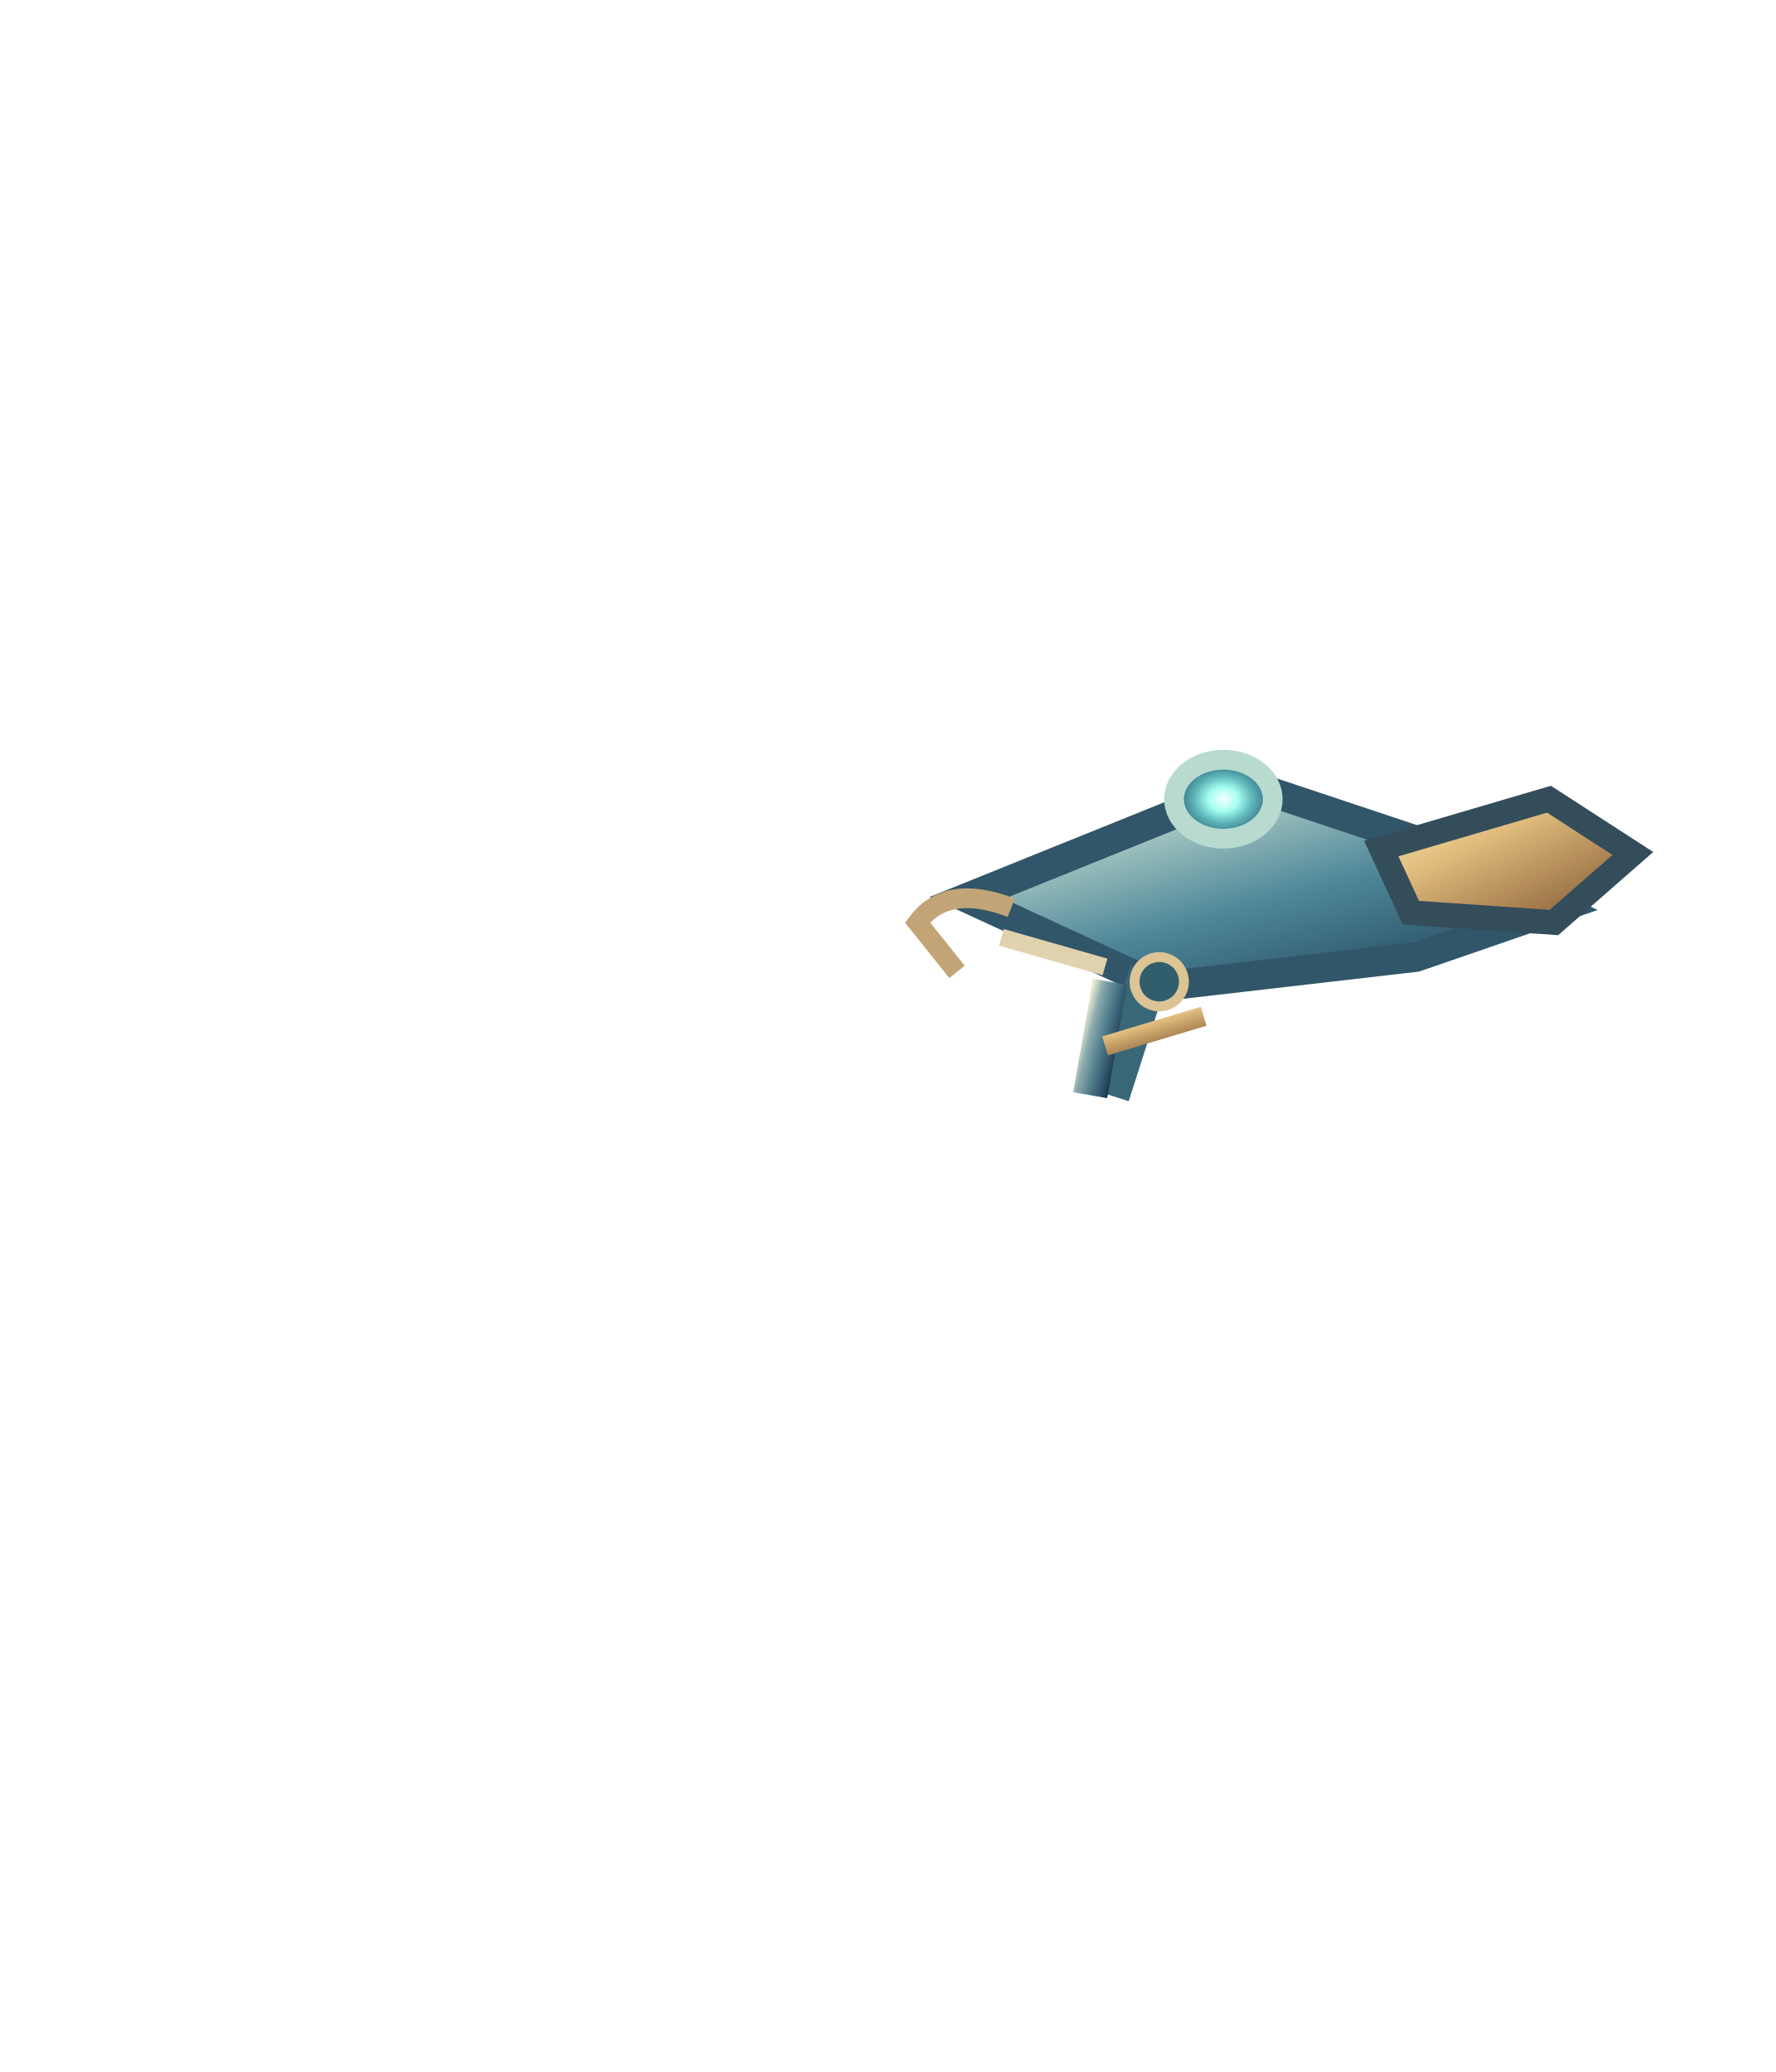
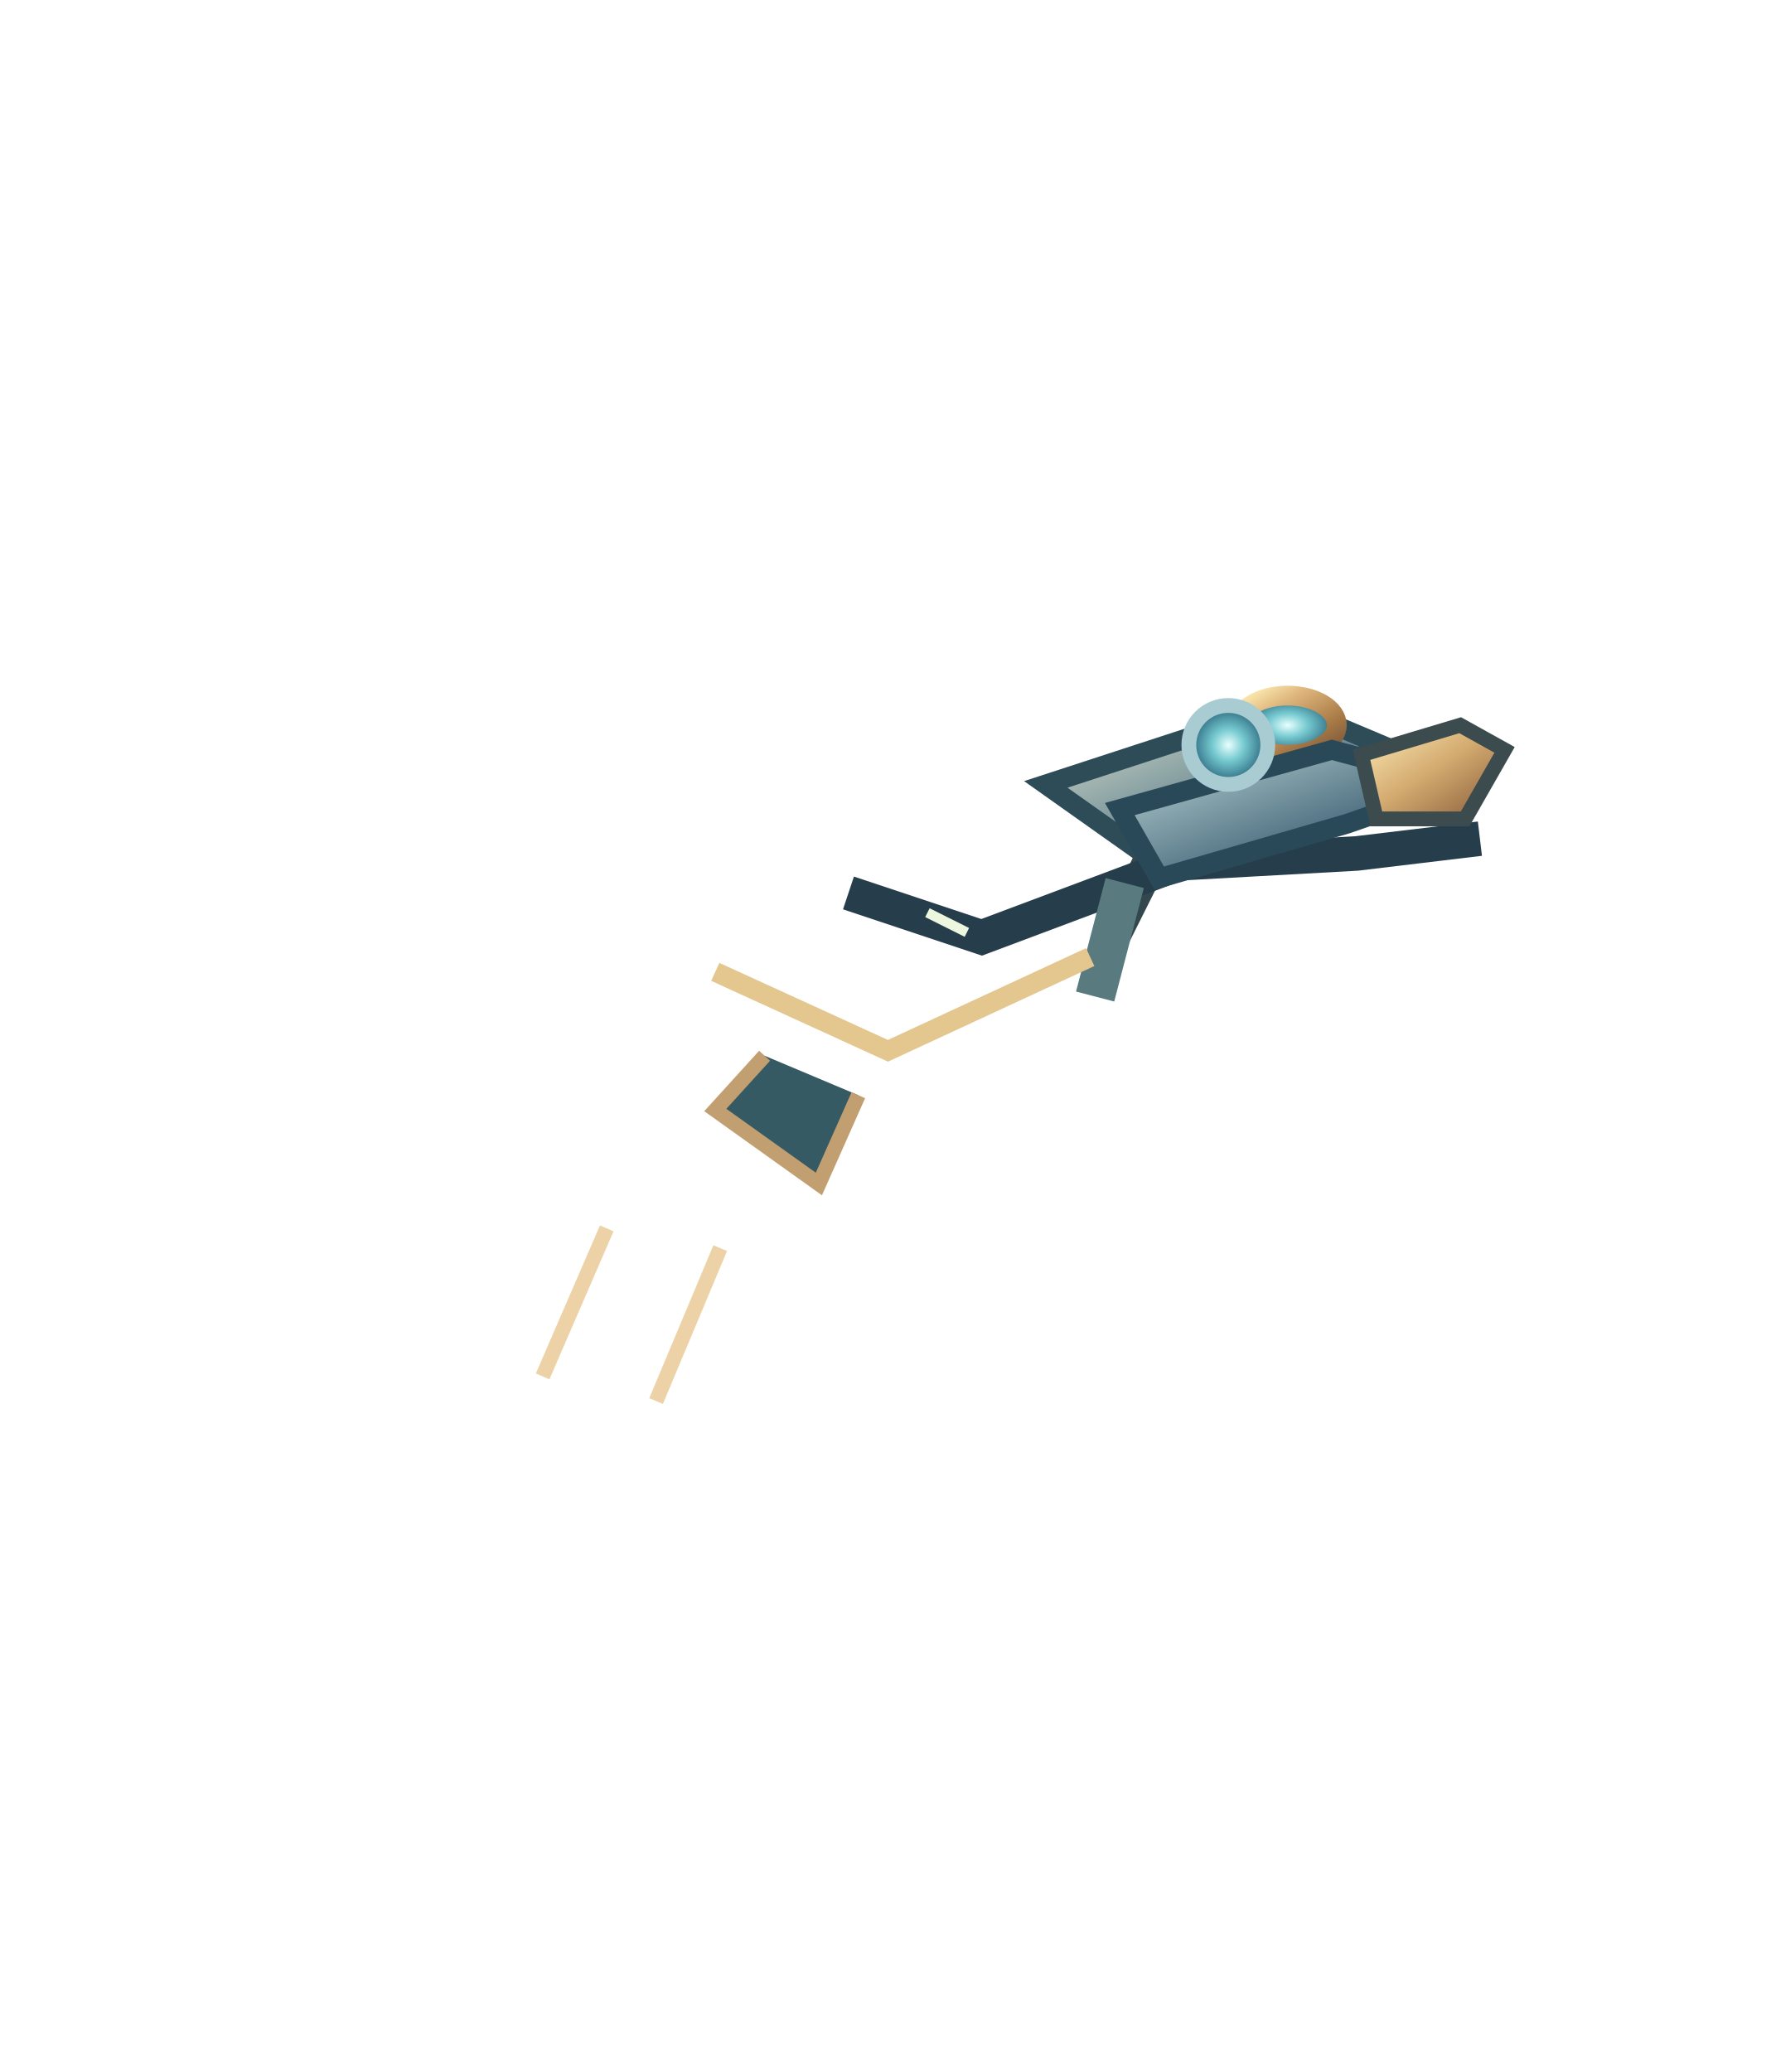
- <svg xmlns="http://www.w3.org/2000/svg" width="360" height="420" viewBox="0 0 360 420" role="img" aria-label="T07 único rifle instalado T de torre 1">
+ <svg xmlns="http://www.w3.org/2000/svg" width="360" height="420" viewBox="0 0 360 420" role="img" aria-label="Francotirador I — Vigía Recluta">
  <defs>
-     <linearGradient id="mStone" x1="0" y1="0" x2=".95" y2="1">
-       <stop stop-color="#fff2cb" />
-       <stop offset=".22" stop-color="#d4c9a6" />
-       <stop offset=".64" stop-color="#899b93" />
-       <stop offset="1" stop-color="#526d74" />
+     <linearGradient id="stone" x1=".1" x2=".9" y1=".1" y2=".85">
+       <stop stop-color="#f0e6d0" />
+       <stop offset=".24" stop-color="#bdbbb0" />
+       <stop offset=".7" stop-color="#6c8087" />
+       <stop offset="1" stop-color="#385563" />
    </linearGradient>
-     <linearGradient id="sideStone" x1="0" y1="0" x2=".92" y2="1">
-       <stop stop-color="#9fa89d" />
-       <stop offset=".55" stop-color="#627c7f" />
-       <stop offset="1" stop-color="#284d60" />
+     <linearGradient id="stoneDark" x1="0" x2="1" y1="0" y2="1">
+       <stop stop-color="#77878a" />
+       <stop offset=".65" stop-color="#455c67" />
+       <stop offset="1" stop-color="#263a4b" />
    </linearGradient>
-     <linearGradient id="iron" x1=".2" y1="0" x2=".9" y2="1">
-       <stop stop-color="#e8e8d1" />
-       <stop offset=".22" stop-color="#8babae" />
-       <stop offset=".57" stop-color="#4b7888" />
-       <stop offset=".89" stop-color="#294861" />
-       <stop offset="1" stop-color="#172f4e" />
+     <linearGradient id="timber" x1=".05" x2=".95" y1="0" y2="1">
+       <stop stop-color="#e1b77b" />
+       <stop offset=".32" stop-color="#b08252" />
+       <stop offset="1" stop-color="#6d4936" />
    </linearGradient>
-     <linearGradient id="wood" x1="0" y1="0" x2=".8" y2="1">
-       <stop stop-color="#f0c892" />
-       <stop offset=".4" stop-color="#ae7b50" />
-       <stop offset=".78" stop-color="#785441" />
-       <stop offset="1" stop-color="#493c38" />
+     <linearGradient id="timberSide" x1="0" x2="1" y1="0" y2="1">
+       <stop stop-color="#946342" />
+       <stop offset="1" stop-color="#4e3835" />
    </linearGradient>
-     <linearGradient id="woodShade" x1="0" y1="0" x2=".8" y2="1">
-       <stop stop-color="#bd8050" />
-       <stop offset=".6" stop-color="#654b3d" />
-       <stop offset="1" stop-color="#39353a" />
+     <linearGradient id="roof" x1=".05" x2=".85" y1="0" y2="1">
+       <stop stop-color="#82afb3" />
+       <stop offset=".3" stop-color="#477894" />
+       <stop offset=".72" stop-color="#315572" />
+       <stop offset="1" stop-color="#192f4b" />
    </linearGradient>
-     <linearGradient id="roof" x1="0" y1="0" x2=".8" y2="1">
-       <stop stop-color="#aec3b8" />
-       <stop offset=".2" stop-color="#698d9d" />
-       <stop offset=".47" stop-color="#416f88" />
-       <stop offset=".84" stop-color="#244760" />
-       <stop offset="1" stop-color="#152f52" />
+     <linearGradient id="bronze" x1="0" x2="1" y1="0" y2="1">
+       <stop stop-color="#fff0b7" />
+       <stop offset=".28" stop-color="#dfb77d" />
+       <stop offset=".7" stop-color="#a87945" />
+       <stop offset="1" stop-color="#75553b" />
    </linearGradient>
-     <linearGradient id="canvas" x1=".2" y1="0" x2="1" y2="1">
-       <stop stop-color="#e6d8b6" />
-       <stop offset=".38" stop-color="#8da99d" />
-       <stop offset=".86" stop-color="#3d7183" />
-       <stop offset="1" stop-color="#2c4b65" />
+     <linearGradient id="steel" x1="0" x2=".9" y1="0" y2="1">
+       <stop stop-color="#e7e4cd" />
+       <stop offset=".4" stop-color="#91a8a8" />
+       <stop offset=".77" stop-color="#486778" />
+       <stop offset="1" stop-color="#244454" />
    </linearGradient>
-     <linearGradient id="brass" x1="0" y1="0" x2="1" y2="1">
-       <stop stop-color="#fff2bd" />
-       <stop offset=".36" stop-color="#e0bc7d" />
-       <stop offset=".77" stop-color="#9e7649" />
-       <stop offset="1" stop-color="#664c41" />
+     <linearGradient id="cloth" x1=".1" x2=".8" y1=".1" y2=".9">
+       <stop stop-color="#498bb0" />
+       <stop offset=".48" stop-color="#255779" />
+       <stop offset="1" stop-color="#173e69" />
    </linearGradient>
-     <radialGradient id="optic">
-       <stop stop-color="#f5ffff" />
-       <stop offset=".3" stop-color="#a6fff1" />
-       <stop offset=".58" stop-color="#60b8bb" />
-       <stop offset="1" stop-color="#285d79" />
+     <radialGradient id="amber">
+       <stop stop-color="#fff8ca" stop-opacity=".98" />
+       <stop offset=".3" stop-color="#f9c36a" stop-opacity=".82" />
+       <stop offset="1" stop-color="#ffaf4f" stop-opacity="0" />
    </radialGradient>
-     <radialGradient id="light">
-       <stop stop-color="#ffeabb" stop-opacity=".85" />
-       <stop offset=".5" stop-color="#e1ac55" stop-opacity=".28" />
-       <stop offset="1" stop-color="#b48e50" stop-opacity="0" />
+     <radialGradient id="teal">
+       <stop stop-color="#e8ffff" />
+       <stop offset=".4" stop-color="#76cad0" />
+       <stop offset="1" stop-color="#255f78" />
    </radialGradient>
-     <pattern id="grain" width="20" height="16" patternUnits="userSpaceOnUse">
-       <path d="M1 5q7-3 14-2M-2 14q9-2 15-1" fill="none" stroke="#ffe1af" stroke-width="1.1" opacity=".21" />
-     </pattern>
-     <filter id="soft">
+     <filter id="blur">
      <feGaussianBlur stdDeviation="5" />
    </filter>
+     <pattern id="shingles" width="26" height="21" patternUnits="userSpaceOnUse">
+       <path d="M0 1H26M0 21H26M13 1V21" stroke="#d0c496" stroke-opacity=".22" stroke-width="2" />
+       <path d="M0 18H26" stroke="#172d4a" stroke-opacity=".46" stroke-width="4" />
+     </pattern>
+     <pattern id="masonry" width="34" height="24" patternUnits="userSpaceOnUse">
+       <path d="M0 1H34M0 24H34M17 1V24" stroke="#2c4957" stroke-width="2" opacity=".34" />
+       <path d="M2 5h9" stroke="#fff8df" stroke-width="3" opacity=".16" />
+     </pattern>
+     <linearGradient id="t04-fund-top" x1="0" y1="0" x2=".6" y2="1">
+       <stop stop-color="#f3e6bb" />
+       <stop offset=".36" stop-color="#b2b4a6" />
+       <stop offset=".75" stop-color="#70877e" />
+       <stop offset="1" stop-color="#355467" />
+     </linearGradient>
+     <linearGradient id="t04-steel" x1="0" y1=".1" x2=".9" y2="1">
+       <stop stop-color="#c9e2d6" />
+       <stop offset=".26" stop-color="#8ca9b1" />
+       <stop offset=".72" stop-color="#406276" />
+       <stop offset="1" stop-color="#183c58" />
+     </linearGradient>
+     <linearGradient id="t04-gold" x1="0" y1="0" x2="1" y2="1">
+       <stop stop-color="#fff0bb" />
+       <stop offset=".48" stop-color="#d4ab70" />
+       <stop offset="1" stop-color="#845737" />
+     </linearGradient>
+     <radialGradient id="t04-paint-light">
+       <stop stop-color="#fff3b0" stop-opacity=".55" />
+       <stop offset=".47" stop-color="#edb76e" stop-opacity=".18" />
+       <stop offset="1" stop-color="#d9ad60" stop-opacity="0" />
+     </radialGradient>
  </defs>
-   <defs>
-     <linearGradient id="t06Flag" x1="0" y1="0" x2="1" y2="1">
-       <stop stop-color="#c9f2d6" />
-       <stop offset=".45" stop-color="#3c8c95" />
-       <stop offset="1" stop-color="#205170" />
-     </linearGradient>
-     <linearGradient id="t06Arm" x1="0" y1="0" x2=".8" y2="1">
-       <stop stop-color="#f6e6ba" />
-       <stop offset=".23" stop-color="#b4d2c9" />
-       <stop offset=".6" stop-color="#4e8799" />
-       <stop offset="1" stop-color="#24465c" />
-     </linearGradient>
-     <radialGradient id="t06Glow">
-       <stop stop-color="#ffffff" />
-       <stop offset=".25" stop-color="#b8fff0" />
-       <stop offset=".6" stop-color="#4da9a9" stop-opacity=".8" />
-       <stop offset="1" stop-color="#266e84" stop-opacity="0" />
-     </radialGradient>
-     <pattern id="t06Stone" width="33" height="28" patternUnits="userSpaceOnUse">
-       <path d="M0 0H33M0 28H33M15 0V28" fill="none" stroke="#395463" stroke-width="2.3" opacity=".36" />
-       <path d="M2 5l9-2M19 19l9-1" fill="none" stroke="#fff2cd" stroke-width="2.8" opacity=".17" />
-     </pattern>
-   </defs>
-   <g id="t06-precision-rig-l1">
-     <path d="M196 182 253 159 289 171 316 184 287 194 235 200Z" fill="url(#t06Arm)" stroke="#315669" stroke-width="6" />
-     <path d="M280 172l34-10 17 11-16 14-29-2Z" fill="url(#brass)" stroke="#344d5b" stroke-width="5" />
-     <ellipse cx="248" cy="162" rx="10" ry="8" fill="url(#optic)" stroke="#b8dacf" stroke-width="4" />
-     <path d="M233 197l-8 25" stroke="#386878" stroke-width="8" />
-     <path d="M203 190l21 6" stroke="#e1d2ae" stroke-width="3.5" />
-   </g>
-   <g id="t07-rifle-support-1" data-owner="T" data-unarmed-operator="P06">
-     <path d="M225 199l-4 23" stroke="url(#iron)" stroke-width="7" />
-     <path d="M224 212l20 -6" stroke="url(#brass)" stroke-width="4" />
-     <circle cx="235" cy="199" r="5" fill="#315e6c" stroke="#ddc494" stroke-width="2" />
-     <path d="M205 184q-13 -5 -19 3l8 10" fill="none" stroke="#c2a476" stroke-width="4" />
+   <g id="t08-one-mounted-rifle" data-rifle-owner="T" data-operator-owner="P07">
+     <path d="M212 159 261 143 280 151 236 176Z" fill="url(#steel)" stroke="#2e4b58" stroke-width="4" />
+     <ellipse cx="261" cy="147" rx="10" ry="6" fill="url(#teal)" stroke="url(#bronze)" stroke-width="4" />
+     <path d="M235 171 225 191" stroke="#33484e" stroke-width="7" />
+     <g id="t04-sniper-i-functional">
+       <path d="M172 181l27 9 40-15 36-2 25-3" fill="none" stroke="#263d4b" stroke-width="7" />
+       <path d="M227 164l43-12 26 7-23 8-38 11Z" fill="url(#t04-steel)" stroke="#294959" stroke-width="4" />
+       <path d="M276 153l20-6 9 5-8 14-18 0Z" fill="url(#t04-gold)" stroke="#3b4b4e" stroke-width="3" />
+       <circle cx="249" cy="151" r="8" fill="url(#teal)" stroke="#a9cbd2" stroke-width="3" />
+       <path d="M228 179l-6 23" stroke="#597b80" stroke-width="8" />
+       <path d="M145 197l35 16 41-19" fill="none" stroke="#e3c78e" stroke-width="4" />
+       <path d="M155 214l-10 11 21 15 8-18" fill="#355a63" stroke="#c29f70" stroke-width="3" />
+       <path d="M110 279l13-30M133 284l13-31" stroke="#ecd2a6" stroke-width="3" />
+       <path d="M188 185l8 4" stroke="#edf7df" stroke-width="2" />
+     </g>
  </g>
</svg>
